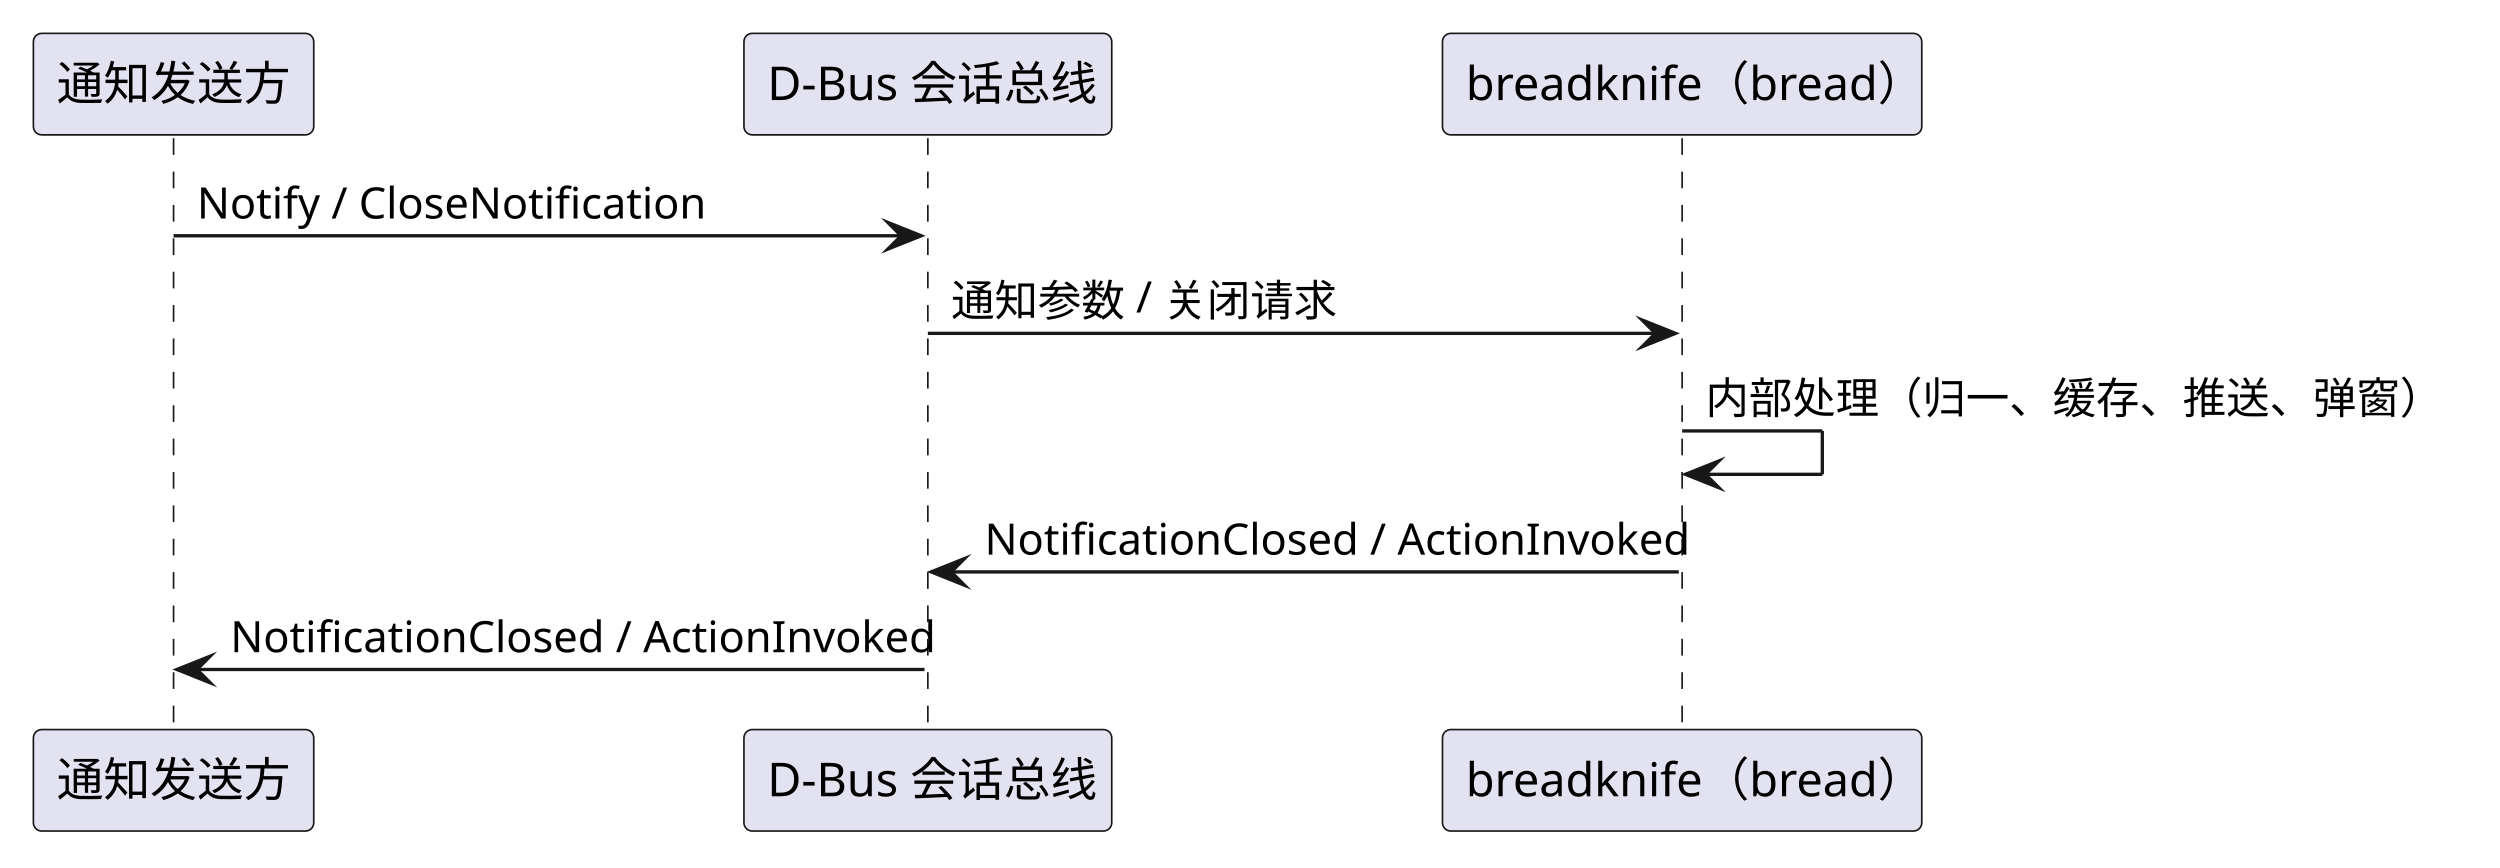
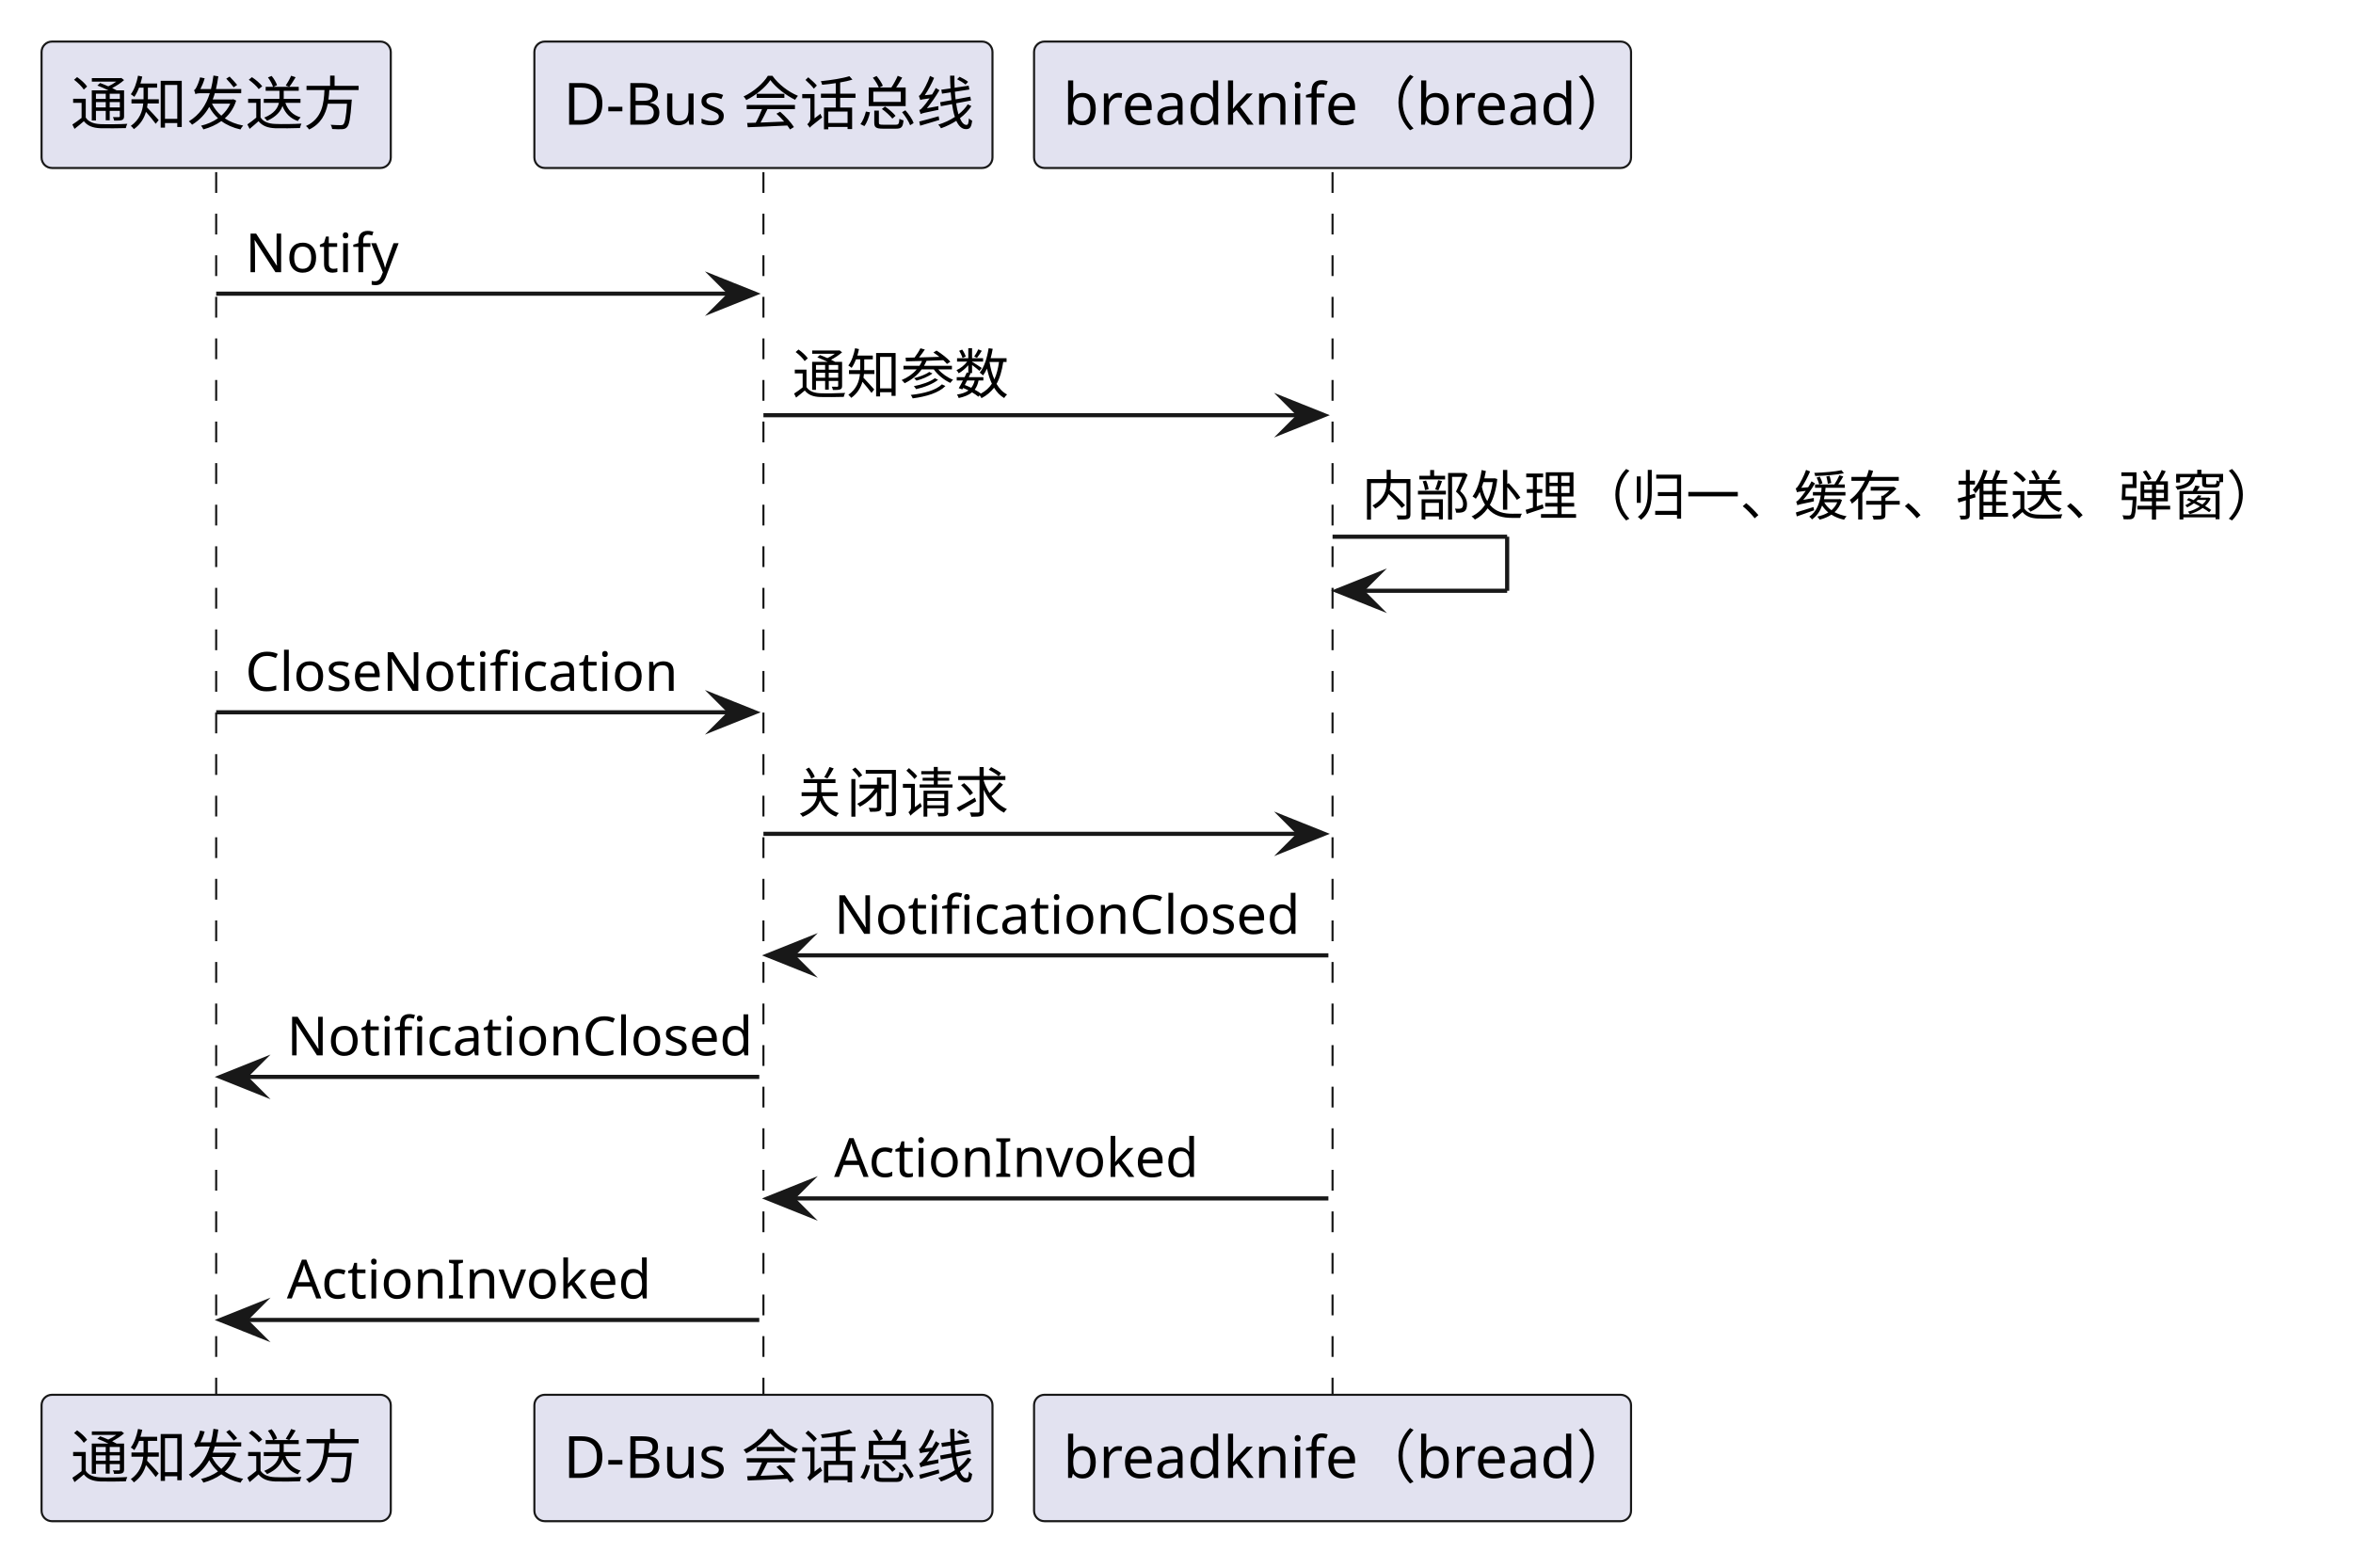
- <svg xmlns="http://www.w3.org/2000/svg" version="1.1" data-diagram-type="SEQUENCE" style="width:749px;height:260px;background:#FFFFFF;" width="749px" height="260px" viewBox="0 0 749 260" zoomAndPan="magnify" preserveAspectRatio="none" contentStyleType="text/css">
+ <svg xmlns="http://www.w3.org/2000/svg" version="1.1" data-diagram-type="SEQUENCE" style="width:566px;height:377px;background:#FFFFFF;" width="566px" height="377px" viewBox="0 0 566 377" zoomAndPan="magnify" preserveAspectRatio="none" contentStyleType="text/css">
  <defs />
  <g font-family="sans-serif" lengthAdjust="spacing">
    <g>
-       <rect x="48.5" y="41.406" width="8" height="177.172" fill="#000" fill-opacity="0" />
-       <line x1="52" y1="41.406" x2="52" y2="218.578" style="stroke:#181818;stroke-width:0.5;stroke-dasharray:5,5;" />
+       <rect x="48.5" y="41.406" width="8" height="294.109" fill="#000" fill-opacity="0" />
+       <line x1="52" y1="41.406" x2="52" y2="335.516" style="stroke:#181818;stroke-width:0.5;stroke-dasharray:5,5;" />
    </g>
    <g>
-       <rect x="274.482" y="41.406" width="8" height="177.172" fill="#000" fill-opacity="0" />
-       <line x1="277.982" y1="41.406" x2="277.982" y2="218.578" style="stroke:#181818;stroke-width:0.5;stroke-dasharray:5,5;" />
+       <rect x="180.137" y="41.406" width="8" height="294.109" fill="#000" fill-opacity="0" />
+       <line x1="183.637" y1="41.406" x2="183.637" y2="335.516" style="stroke:#181818;stroke-width:0.5;stroke-dasharray:5,5;" />
    </g>
    <g>
-       <rect x="500.465" y="41.406" width="8" height="177.172" fill="#000" fill-opacity="0" />
-       <line x1="503.965" y1="41.406" x2="503.965" y2="218.578" style="stroke:#181818;stroke-width:0.5;stroke-dasharray:5,5;" />
+       <rect x="317.036" y="41.406" width="8" height="294.109" fill="#000" fill-opacity="0" />
+       <line x1="320.536" y1="41.406" x2="320.536" y2="335.516" style="stroke:#181818;stroke-width:0.5;stroke-dasharray:5,5;" />
    </g>
    <rect x="10" y="10" width="84" height="30.406" fill="#E2E2F0" style="stroke:#181818;stroke-width:0.5;" rx="2.5" ry="2.5" />
    <text x="17" y="29.988" fill="#000" font-size="14" textLength="70">通知发送方</text>
-     <rect x="222.885" y="10" width="110.195" height="30.406" fill="#E2E2F0" style="stroke:#181818;stroke-width:0.5;" rx="2.5" ry="2.5" />
-     <text x="229.885" y="29.988" fill="#000" font-size="14" textLength="96.195">D-Bus 会话总线</text>
-     <rect x="432.163" y="10" width="143.602" height="30.406" fill="#E2E2F0" style="stroke:#181818;stroke-width:0.5;" rx="2.5" ry="2.5" />
-     <text x="439.163" y="29.988" fill="#000" font-size="14" textLength="129.602">breadknife（bread）</text>
-     <rect x="10" y="218.578" width="84" height="30.406" fill="#E2E2F0" style="stroke:#181818;stroke-width:0.5;" rx="2.5" ry="2.5" />
-     <text x="17" y="238.566" fill="#000" font-size="14" textLength="70">通知发送方</text>
-     <rect x="222.885" y="218.578" width="110.195" height="30.406" fill="#E2E2F0" style="stroke:#181818;stroke-width:0.5;" rx="2.5" ry="2.5" />
-     <text x="229.885" y="238.566" fill="#000" font-size="14" textLength="96.195">D-Bus 会话总线</text>
-     <rect x="432.163" y="218.578" width="143.602" height="30.406" fill="#E2E2F0" style="stroke:#181818;stroke-width:0.5;" rx="2.5" ry="2.5" />
-     <text x="439.163" y="238.566" fill="#000" font-size="14" textLength="129.602">breadknife（bread）</text>
-     <polygon points="265.982,66.641,275.982,70.641,265.982,74.641,269.982,70.641" fill="#181818" style="stroke:#181818;stroke-width:1;stroke-linejoin:miter;stroke-miterlimit:10;" />
-     <line x1="52" y1="70.641" x2="271.982" y2="70.641" style="stroke:#181818;stroke-width:1;" />
-     <text x="59" y="65.467" fill="#000" font-size="13" textLength="146.891">Notify / CloseNotification</text>
-     <polygon points="491.965,95.875,501.965,99.875,491.965,103.875,495.965,99.875" fill="#181818" style="stroke:#181818;stroke-width:1;stroke-linejoin:miter;stroke-miterlimit:10;" />
-     <line x1="277.982" y1="99.875" x2="497.965" y2="99.875" style="stroke:#181818;stroke-width:1;" />
-     <text x="284.982" y="94.701" fill="#000" font-size="13" textLength="115.813">通知参数 / 关闭请求</text>
-     <line x1="503.965" y1="129.109" x2="545.965" y2="129.109" style="stroke:#181818;stroke-width:1;" />
-     <line x1="545.965" y1="129.109" x2="545.965" y2="142.109" style="stroke:#181818;stroke-width:1;" />
-     <line x1="504.965" y1="142.109" x2="545.965" y2="142.109" style="stroke:#181818;stroke-width:1;" />
-     <polygon points="514.965,138.109,504.965,142.109,514.965,146.109,510.965,142.109" fill="#181818" style="stroke:#181818;stroke-width:1;stroke-linejoin:miter;stroke-miterlimit:10;" />
-     <text x="510.965" y="123.936" fill="#000" font-size="13" textLength="221">内部处理（归一、缓存、推送、弹窗）</text>
-     <polygon points="288.982,167.344,278.982,171.344,288.982,175.344,284.982,171.344" fill="#181818" style="stroke:#181818;stroke-width:1;stroke-linejoin:miter;stroke-miterlimit:10;" />
-     <line x1="282.982" y1="171.344" x2="502.965" y2="171.344" style="stroke:#181818;stroke-width:1;" />
-     <text x="294.982" y="166.17" fill="#000" font-size="13" textLength="201.982">NotificationClosed / ActionInvoked</text>
-     <polygon points="63,196.578,53,200.578,63,204.578,59,200.578" fill="#181818" style="stroke:#181818;stroke-width:1;stroke-linejoin:miter;stroke-miterlimit:10;" />
-     <line x1="57" y1="200.578" x2="276.982" y2="200.578" style="stroke:#181818;stroke-width:1;" />
-     <text x="69" y="195.404" fill="#000" font-size="13" textLength="201.982">NotificationClosed / ActionInvoked</text>
+     <rect x="128.54" y="10" width="110.195" height="30.406" fill="#E2E2F0" style="stroke:#181818;stroke-width:0.5;" rx="2.5" ry="2.5" />
+     <text x="135.54" y="29.988" fill="#000" font-size="14" textLength="96.195">D-Bus 会话总线</text>
+     <rect x="248.735" y="10" width="143.602" height="30.406" fill="#E2E2F0" style="stroke:#181818;stroke-width:0.5;" rx="2.5" ry="2.5" />
+     <text x="255.735" y="29.988" fill="#000" font-size="14" textLength="129.602">breadknife（bread）</text>
+     <rect x="10" y="335.516" width="84" height="30.406" fill="#E2E2F0" style="stroke:#181818;stroke-width:0.5;" rx="2.5" ry="2.5" />
+     <text x="17" y="355.504" fill="#000" font-size="14" textLength="70">通知发送方</text>
+     <rect x="128.54" y="335.516" width="110.195" height="30.406" fill="#E2E2F0" style="stroke:#181818;stroke-width:0.5;" rx="2.5" ry="2.5" />
+     <text x="135.54" y="355.504" fill="#000" font-size="14" textLength="96.195">D-Bus 会话总线</text>
+     <rect x="248.735" y="335.516" width="143.602" height="30.406" fill="#E2E2F0" style="stroke:#181818;stroke-width:0.5;" rx="2.5" ry="2.5" />
+     <text x="255.735" y="355.504" fill="#000" font-size="14" textLength="129.602">breadknife（bread）</text>
+     <polygon points="171.637,66.641,181.637,70.641,171.637,74.641,175.637,70.641" fill="#181818" style="stroke:#181818;stroke-width:1;stroke-linejoin:miter;stroke-miterlimit:10;" />
+     <line x1="52" y1="70.641" x2="177.637" y2="70.641" style="stroke:#181818;stroke-width:1;" />
+     <text x="59" y="65.467" fill="#000" font-size="13" textLength="34.772">Notify</text>
+     <polygon points="308.536,95.875,318.536,99.875,308.536,103.875,312.536,99.875" fill="#181818" style="stroke:#181818;stroke-width:1;stroke-linejoin:miter;stroke-miterlimit:10;" />
+     <line x1="183.637" y1="99.875" x2="314.536" y2="99.875" style="stroke:#181818;stroke-width:1;" />
+     <text x="190.637" y="94.701" fill="#000" font-size="13" textLength="52">通知参数</text>
+     <line x1="320.536" y1="129.109" x2="362.536" y2="129.109" style="stroke:#181818;stroke-width:1;" />
+     <line x1="362.536" y1="129.109" x2="362.536" y2="142.109" style="stroke:#181818;stroke-width:1;" />
+     <line x1="321.536" y1="142.109" x2="362.536" y2="142.109" style="stroke:#181818;stroke-width:1;" />
+     <polygon points="331.536,138.109,321.536,142.109,331.536,146.109,327.536,142.109" fill="#181818" style="stroke:#181818;stroke-width:1;stroke-linejoin:miter;stroke-miterlimit:10;" />
+     <text x="327.536" y="123.936" fill="#000" font-size="13" textLength="221">内部处理（归一、缓存、推送、弹窗）</text>
+     <polygon points="171.637,167.344,181.637,171.344,171.637,175.344,175.637,171.344" fill="#181818" style="stroke:#181818;stroke-width:1;stroke-linejoin:miter;stroke-miterlimit:10;" />
+     <line x1="52" y1="171.344" x2="177.637" y2="171.344" style="stroke:#181818;stroke-width:1;" />
+     <text x="59" y="166.17" fill="#000" font-size="13" textLength="100.306">CloseNotification</text>
+     <polygon points="308.536,196.578,318.536,200.578,308.536,204.578,312.536,200.578" fill="#181818" style="stroke:#181818;stroke-width:1;stroke-linejoin:miter;stroke-miterlimit:10;" />
+     <line x1="183.637" y1="200.578" x2="314.536" y2="200.578" style="stroke:#181818;stroke-width:1;" />
+     <text x="190.637" y="195.404" fill="#000" font-size="13" textLength="52">关闭请求</text>
+     <polygon points="194.637,225.813,184.637,229.813,194.637,233.813,190.637,229.813" fill="#181818" style="stroke:#181818;stroke-width:1;stroke-linejoin:miter;stroke-miterlimit:10;" />
+     <line x1="188.637" y1="229.813" x2="319.536" y2="229.813" style="stroke:#181818;stroke-width:1;" />
+     <text x="200.637" y="224.639" fill="#000" font-size="13" textLength="107.637">NotificationClosed</text>
+     <polygon points="63,255.047,53,259.047,63,263.047,59,259.047" fill="#181818" style="stroke:#181818;stroke-width:1;stroke-linejoin:miter;stroke-miterlimit:10;" />
+     <line x1="57" y1="259.047" x2="182.637" y2="259.047" style="stroke:#181818;stroke-width:1;" />
+     <text x="69" y="253.873" fill="#000" font-size="13" textLength="107.637">NotificationClosed</text>
+     <polygon points="194.637,284.281,184.637,288.281,194.637,292.281,190.637,288.281" fill="#181818" style="stroke:#181818;stroke-width:1;stroke-linejoin:miter;stroke-miterlimit:10;" />
+     <line x1="188.637" y1="288.281" x2="319.536" y2="288.281" style="stroke:#181818;stroke-width:1;" />
+     <text x="200.637" y="283.107" fill="#000" font-size="13" textLength="82.532">ActionInvoked</text>
+     <polygon points="63,313.516,53,317.516,63,321.516,59,317.516" fill="#181818" style="stroke:#181818;stroke-width:1;stroke-linejoin:miter;stroke-miterlimit:10;" />
+     <line x1="57" y1="317.516" x2="182.637" y2="317.516" style="stroke:#181818;stroke-width:1;" />
+     <text x="69" y="312.342" fill="#000" font-size="13" textLength="82.532">ActionInvoked</text>
  </g>
</svg>
